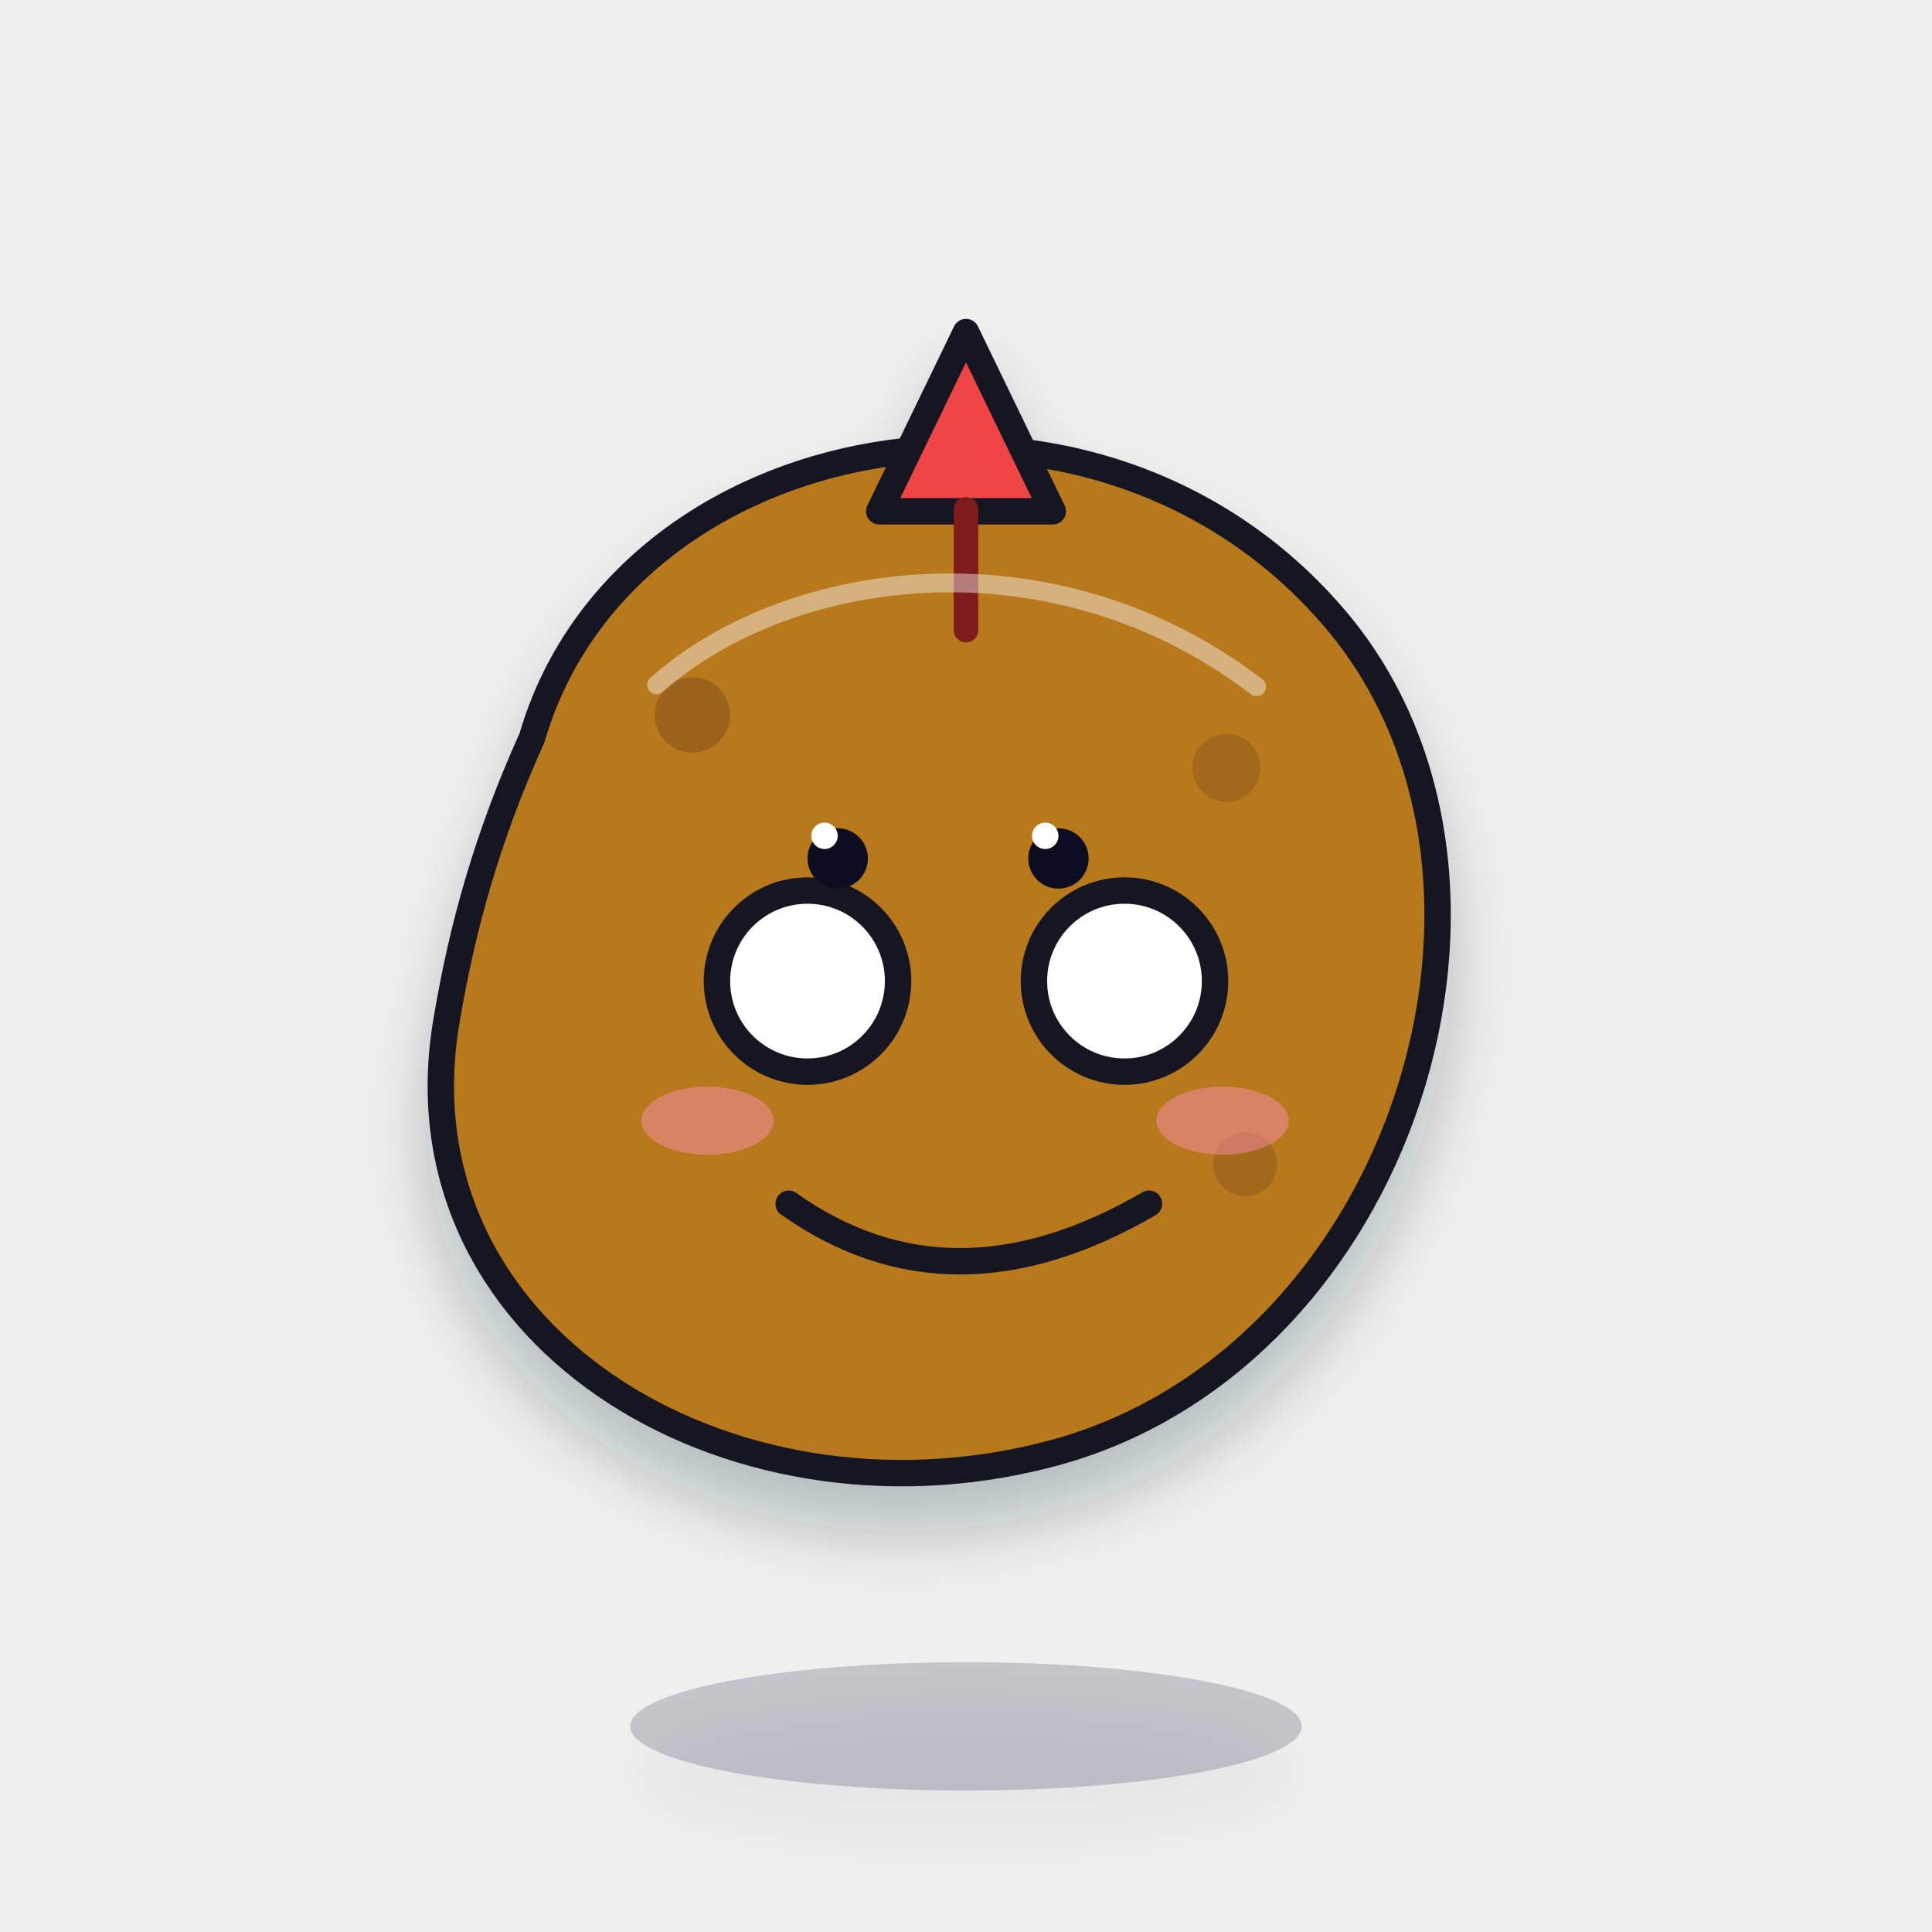
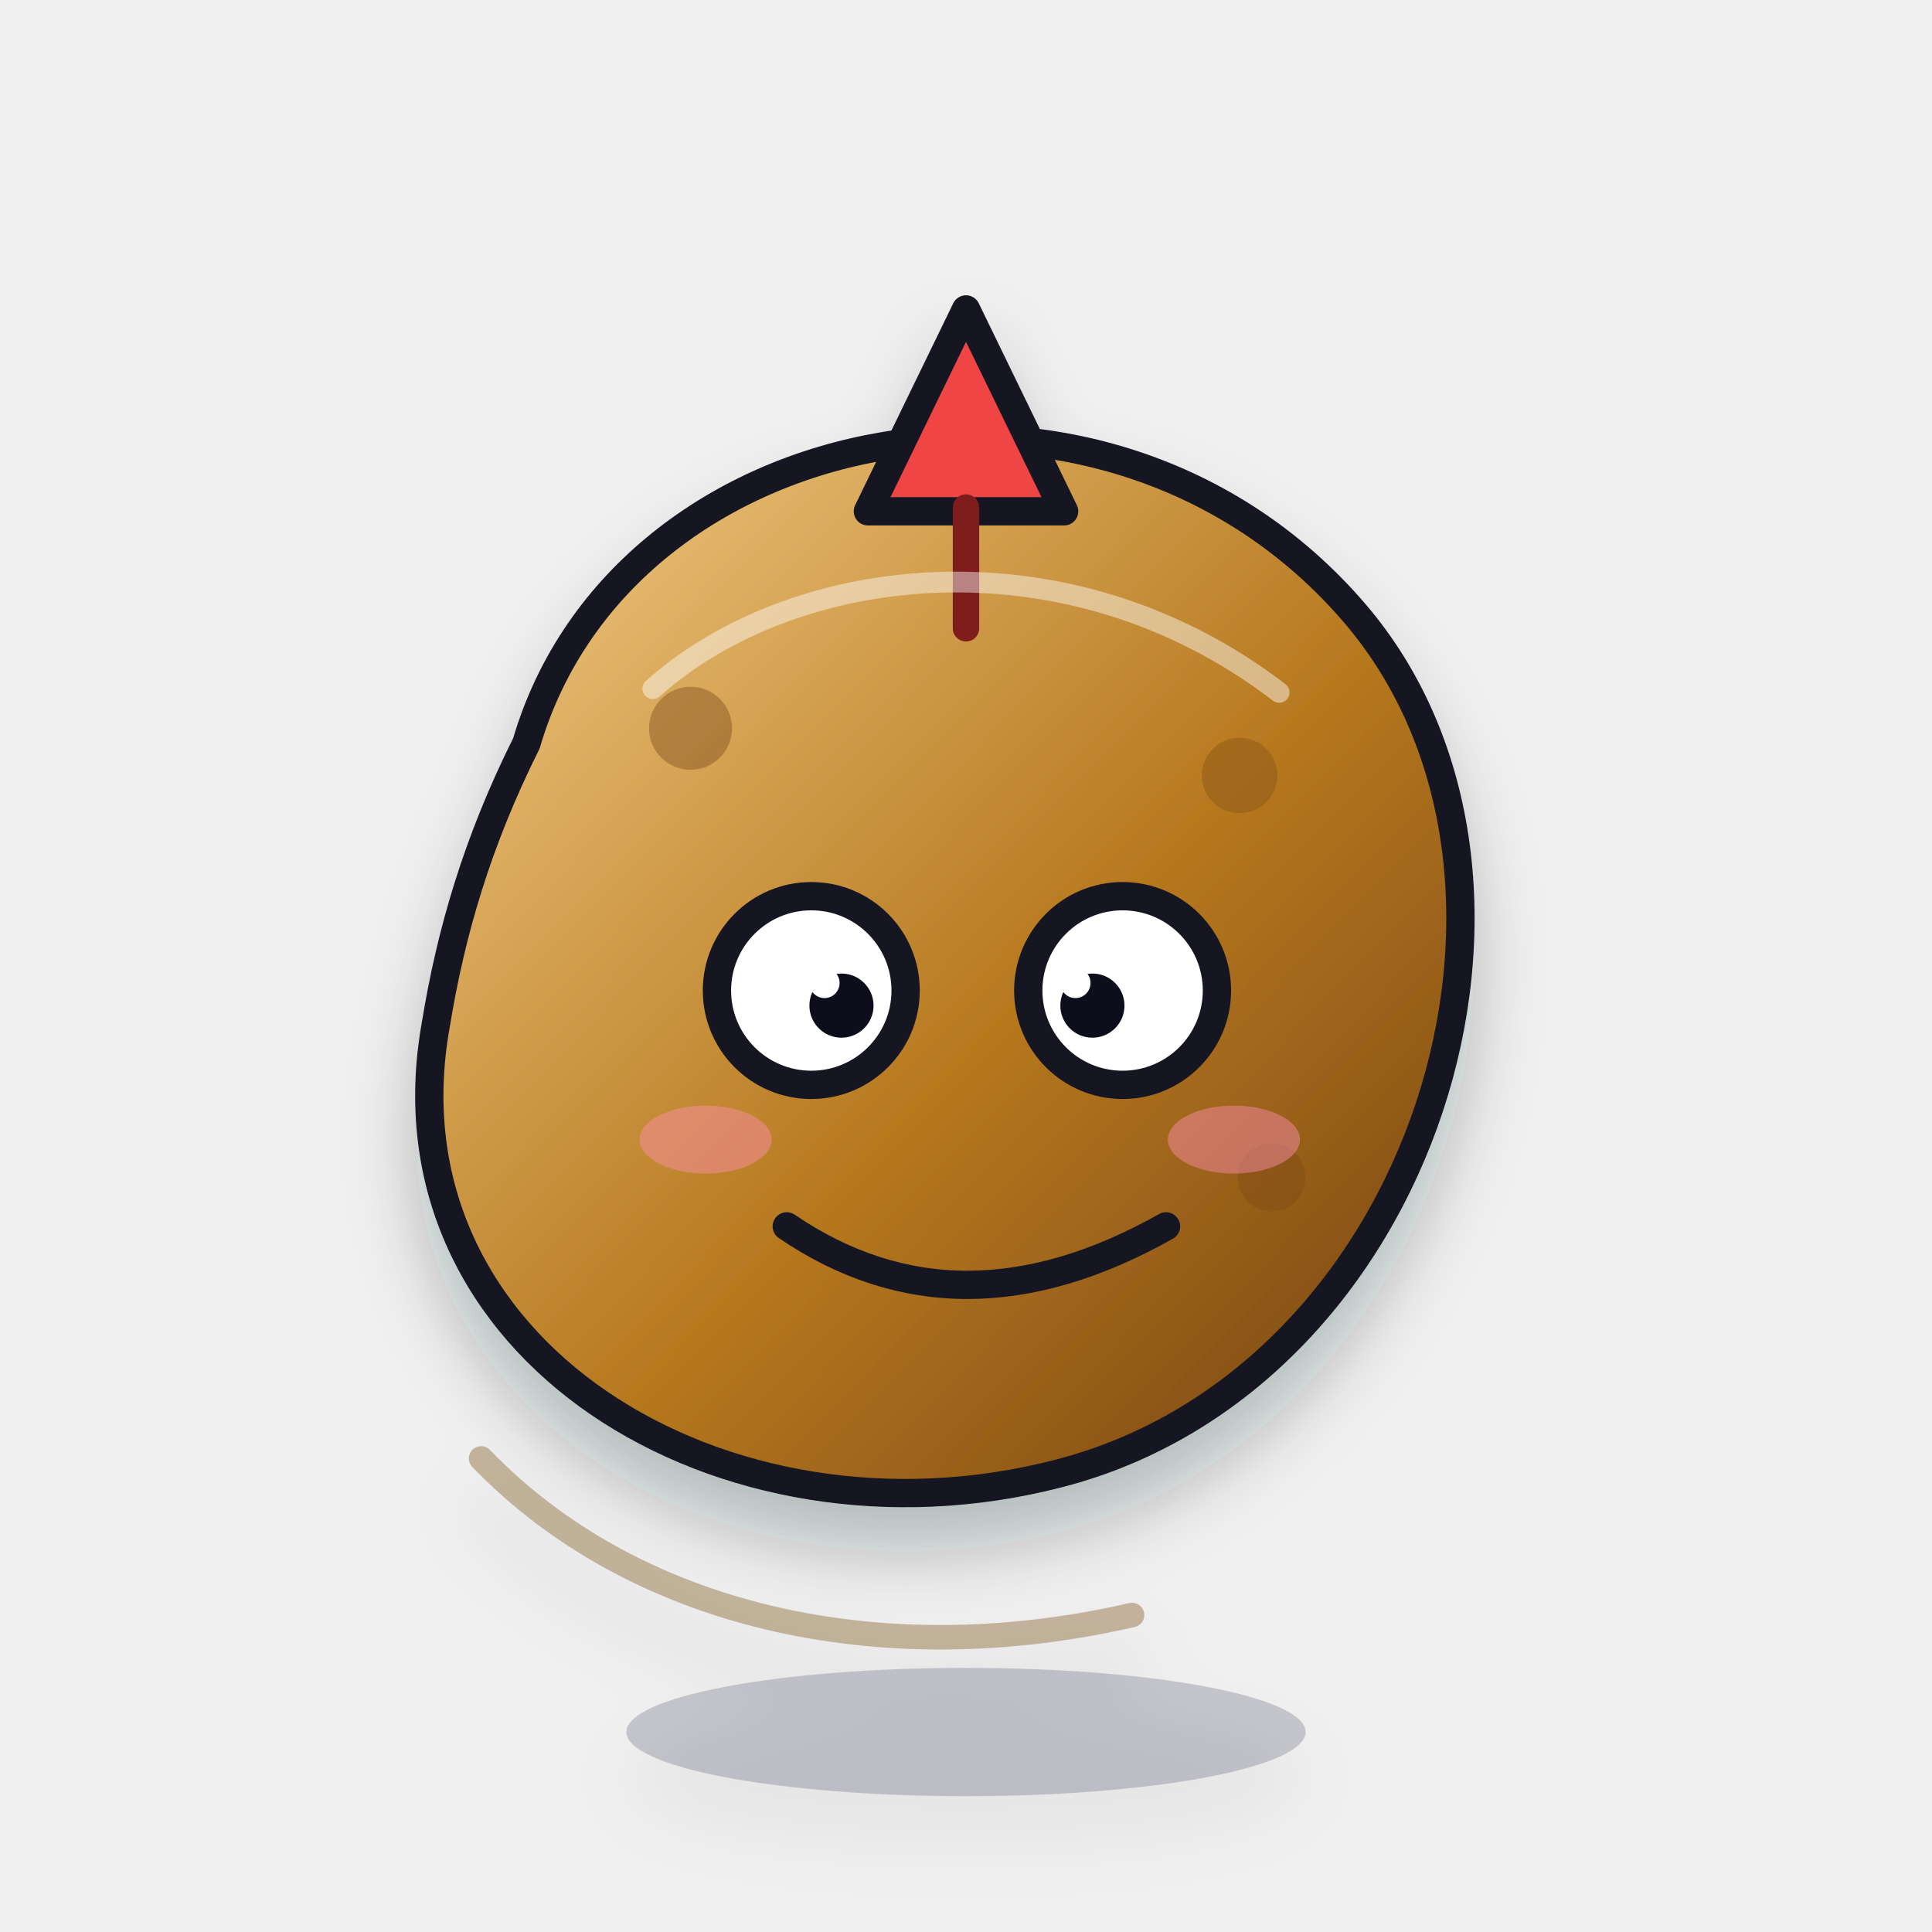
- <svg xmlns="http://www.w3.org/2000/svg" viewBox="0 0 1024 1024" role="img" aria-label="土豆雷" class="chibi-no-bg premium-detail">
+ <svg xmlns="http://www.w3.org/2000/svg" viewBox="0 0 1024 1024" role="img" aria-label="potato" class="chibi-no-bg premium-detail official-distinct-plant">
  <defs>
-     <linearGradient id="skin" x1="0" y1="0" x2="1" y2="1">
-       <stop offset="0" stop-color="#f2f0ff" />
-       <stop offset=".55" stop-color="#c8c3e8" />
-       <stop offset="1" stop-color="#928bb6" />
+     <linearGradient id="green" x1="0" y1="0" x2="1" y2="1">
+       <stop offset="0" stop-color="#e4ff9e" />
+       <stop offset=".45" stop-color="#55db63" />
+       <stop offset="1" stop-color="#138243" />
    </linearGradient>
-     <linearGradient id="leaf" x1="0" y1="0" x2="1" y2="1">
-       <stop offset="0" stop-color="#d9f99d" />
-       <stop offset=".5" stop-color="#4ade80" />
-       <stop offset="1" stop-color="#15803d" />
+     <linearGradient id="deepGreen" x1="0" y1="0" x2="1" y2="1">
+       <stop offset="0" stop-color="#58e27b" />
+       <stop offset="1" stop-color="#14532d" />
    </linearGradient>
-     <linearGradient id="gold" x1="0" y1="0" x2="1" y2="1">
-       <stop offset="0" stop-color="#fff1a6" />
-       <stop offset=".6" stop-color="#e0ad4b" />
-       <stop offset="1" stop-color="#9a6227" />
+     <linearGradient id="sun" x1="0" y1="0" x2="1" y2="1">
+       <stop offset="0" stop-color="#fff7ad" />
+       <stop offset=".55" stop-color="#facc15" />
+       <stop offset="1" stop-color="#d97706" />
    </linearGradient>
-     <linearGradient id="robe" x1="0" y1="0" x2="0" y2="1">
-       <stop offset="0" stop-color="#7f8cff" />
-       <stop offset="1" stop-color="#4246ae" />
+     <linearGradient id="nut" x1="0" y1="0" x2="1" y2="1">
+       <stop offset="0" stop-color="#f5d08b" />
+       <stop offset=".55" stop-color="#b7791f" />
+       <stop offset="1" stop-color="#713f12" />
    </linearGradient>
-     <linearGradient id="red" x1="0" y1="0" x2="0" y2="1">
-       <stop offset="0" stop-color="#ff8aa0" />
-       <stop offset="1" stop-color="#8e2440" />
-     </linearGradient>
-     <linearGradient id="blue" x1="0" y1="0" x2="0" y2="1">
-       <stop offset="0" stop-color="#4156c9" />
-       <stop offset="1" stop-color="#202970" />
+     <linearGradient id="fire" x1="0" y1="0" x2="1" y2="1">
+       <stop offset="0" stop-color="#fff7ad" />
+       <stop offset=".35" stop-color="#fb923c" />
+       <stop offset="1" stop-color="#b91c1c" />
    </linearGradient>
    <filter id="shadow" x="-40%" y="-40%" width="180%" height="180%">
      <feDropShadow dx="0" dy="24" stdDeviation="18" flood-color="#111827" flood-opacity=".25" />
    </filter>
    <filter id="glow" x="-80%" y="-80%" width="260%" height="260%">
-       <feGaussianBlur stdDeviation="10" result="b" />
+       <feGaussianBlur stdDeviation="13" result="b" />
      <feMerge>
        <feMergeNode in="b" />
        <feMergeNode in="SourceGraphic" />
      </feMerge>
    </filter>
-     <style>.line{stroke:#171922;stroke-width:14;stroke-linecap:round;stroke-linejoin:round}.thin{stroke:#171922;stroke-width:8;stroke-linecap:round;stroke-linejoin:round}.soft{stroke:#fff;stroke-width:10;stroke-linecap:round;opacity:.42}.float{animation:bob 1.8s ease-in-out infinite alternate;transform-origin:512px 675px}.run{animation:run .72s ease-in-out infinite alternate;transform-origin:512px 700px}.blink{animation:blink 3.4s infinite;transform-origin:center}.shine{animation:shine 1.5s ease-in-out infinite alternate}.cheek{fill:#ff8fb1;opacity:.48}@keyframes bob{from{transform:translateY(7px)}to{transform:translateY(-8px)}}@keyframes run{from{transform:translateY(6px) rotate(-2deg)}to{transform:translateY(-7px) rotate(2deg)}}@keyframes blink{0%,92%,100%{transform:scaleY(1)}95%{transform:scaleY(.12)}}@keyframes shine{from{opacity:.45}to{opacity:1}}</style>
+     <style>.line{stroke:#141821;stroke-width:15;stroke-linecap:round;stroke-linejoin:round}.thin{stroke:#141821;stroke-width:8;stroke-linecap:round;stroke-linejoin:round}.soft{stroke:#fff;stroke-width:11;stroke-linecap:round;opacity:.45}.float{animation:bob 1.8s ease-in-out infinite alternate;transform-origin:512px 720px}.blink{animation:blink 3.4s infinite;transform-origin:center}.shine{animation:shine 1.2s ease-in-out infinite alternate}@keyframes bob{from{transform:translateY(7px)}to{transform:translateY(-8px)}}@keyframes blink{0%,92%,100%{transform:scaleY(1)}95%{transform:scaleY(.12)}}@keyframes shine{from{opacity:.55;transform:scale(.98)}to{opacity:1;transform:scale(1.04)}}</style>
  </defs>
  <g class="float" filter="url(#shadow)">
-     <ellipse cx="512" cy="915" rx="178" ry="34" fill="#0f172a" opacity=".18" />
-     <path class="line" fill="#b7791f" d="M282 391c48-165 295-212 423-66 121 137 39 398-150 446-171 44-348-65-318-232 8-47 21-95 45-148z" />
-     <circle cx="367" cy="379" r="20" fill="#713f12" opacity=".38" />
-     <circle cx="650" cy="407" r="18" fill="#713f12" opacity=".3" />
-     <circle cx="660" cy="617" r="17" fill="#713f12" opacity=".3" />
-     <path class="line shine" fill="#ef4444" d="M512 176l46 95h-92z" />
-     <path d="M512 270v64" stroke="#7f1d1d" stroke-width="13" stroke-linecap="round" />
+     <ellipse cx="512" cy="918" rx="180" ry="34" fill="#0f172a" opacity=".18" />
+     <path class="line" fill="url(#nut)" d="M279 394c51-174 307-223 439-69 120 140 38 406-157 456-178 46-361-66-330-238 8-49 22-97 48-149z" />
+     <circle cx="366" cy="386" r="22" fill="#713f12" opacity=".38" />
+     <circle cx="657" cy="411" r="20" fill="#713f12" opacity=".3" />
+     <circle cx="674" cy="624" r="18" fill="#713f12" opacity=".3" />
+     <path class="line shine" fill="#ef4444" d="M512 164l52 107H460z" />
+     <path d="M512 269v64" stroke="#7f1d1d" stroke-width="14" stroke-linecap="round" />
    <g class="blink">
-       <circle class="line" cx="428" cy="520" r="48" fill="#fff" />
-       <circle class="line" cx="596" cy="520" r="48" fill="#fff" />
-       <circle cx="444" cy="455" r="16" fill="#0b1020" />
-       <circle cx="561" cy="455" r="16" fill="#0b1020" />
-       <circle cx="437" cy="443" r="7" fill="#fff" />
-       <circle cx="554" cy="443" r="7" fill="#fff" />
+       <circle class="line" cx="430" cy="525" r="50" fill="#fff" />
+       <circle class="line" cx="595" cy="525" r="50" fill="#fff" />
+       <circle cx="446" cy="533" r="17" fill="#07111f" />
+       <circle cx="579" cy="533" r="17" fill="#07111f" />
+       <circle cx="437" cy="521" r="8" fill="#fff" />
+       <circle cx="570" cy="521" r="8" fill="#fff" />
    </g>
-     <ellipse class="cheek" cx="375" cy="594" rx="35" ry="18" />
-     <ellipse class="cheek" cx="648" cy="594" rx="35" ry="18" />
-     <path d="M418 638q86 61 191 0" fill="none" stroke="#171922" stroke-width="14" stroke-linecap="round" />
-     <path class="soft" fill="none" d="M348 363c71-63 211-81 318 1" />
+     <ellipse cx="374" cy="604" rx="35" ry="18" fill="#ff8fb1" opacity=".45" />
+     <ellipse cx="654" cy="604" rx="35" ry="18" fill="#ff8fb1" opacity=".45" />
+     <path d="M417 650q91 62 201 0" fill="none" stroke="#171922" stroke-width="15" stroke-linecap="round" />
+     <path class="soft" fill="none" d="M346 365c75-67 220-84 332 2" />
+     <path d="M255 773c80 83 210 114 345 83" fill="none" stroke="#713f12" stroke-width="13" opacity=".35" stroke-linecap="round" />
  </g>
</svg>
